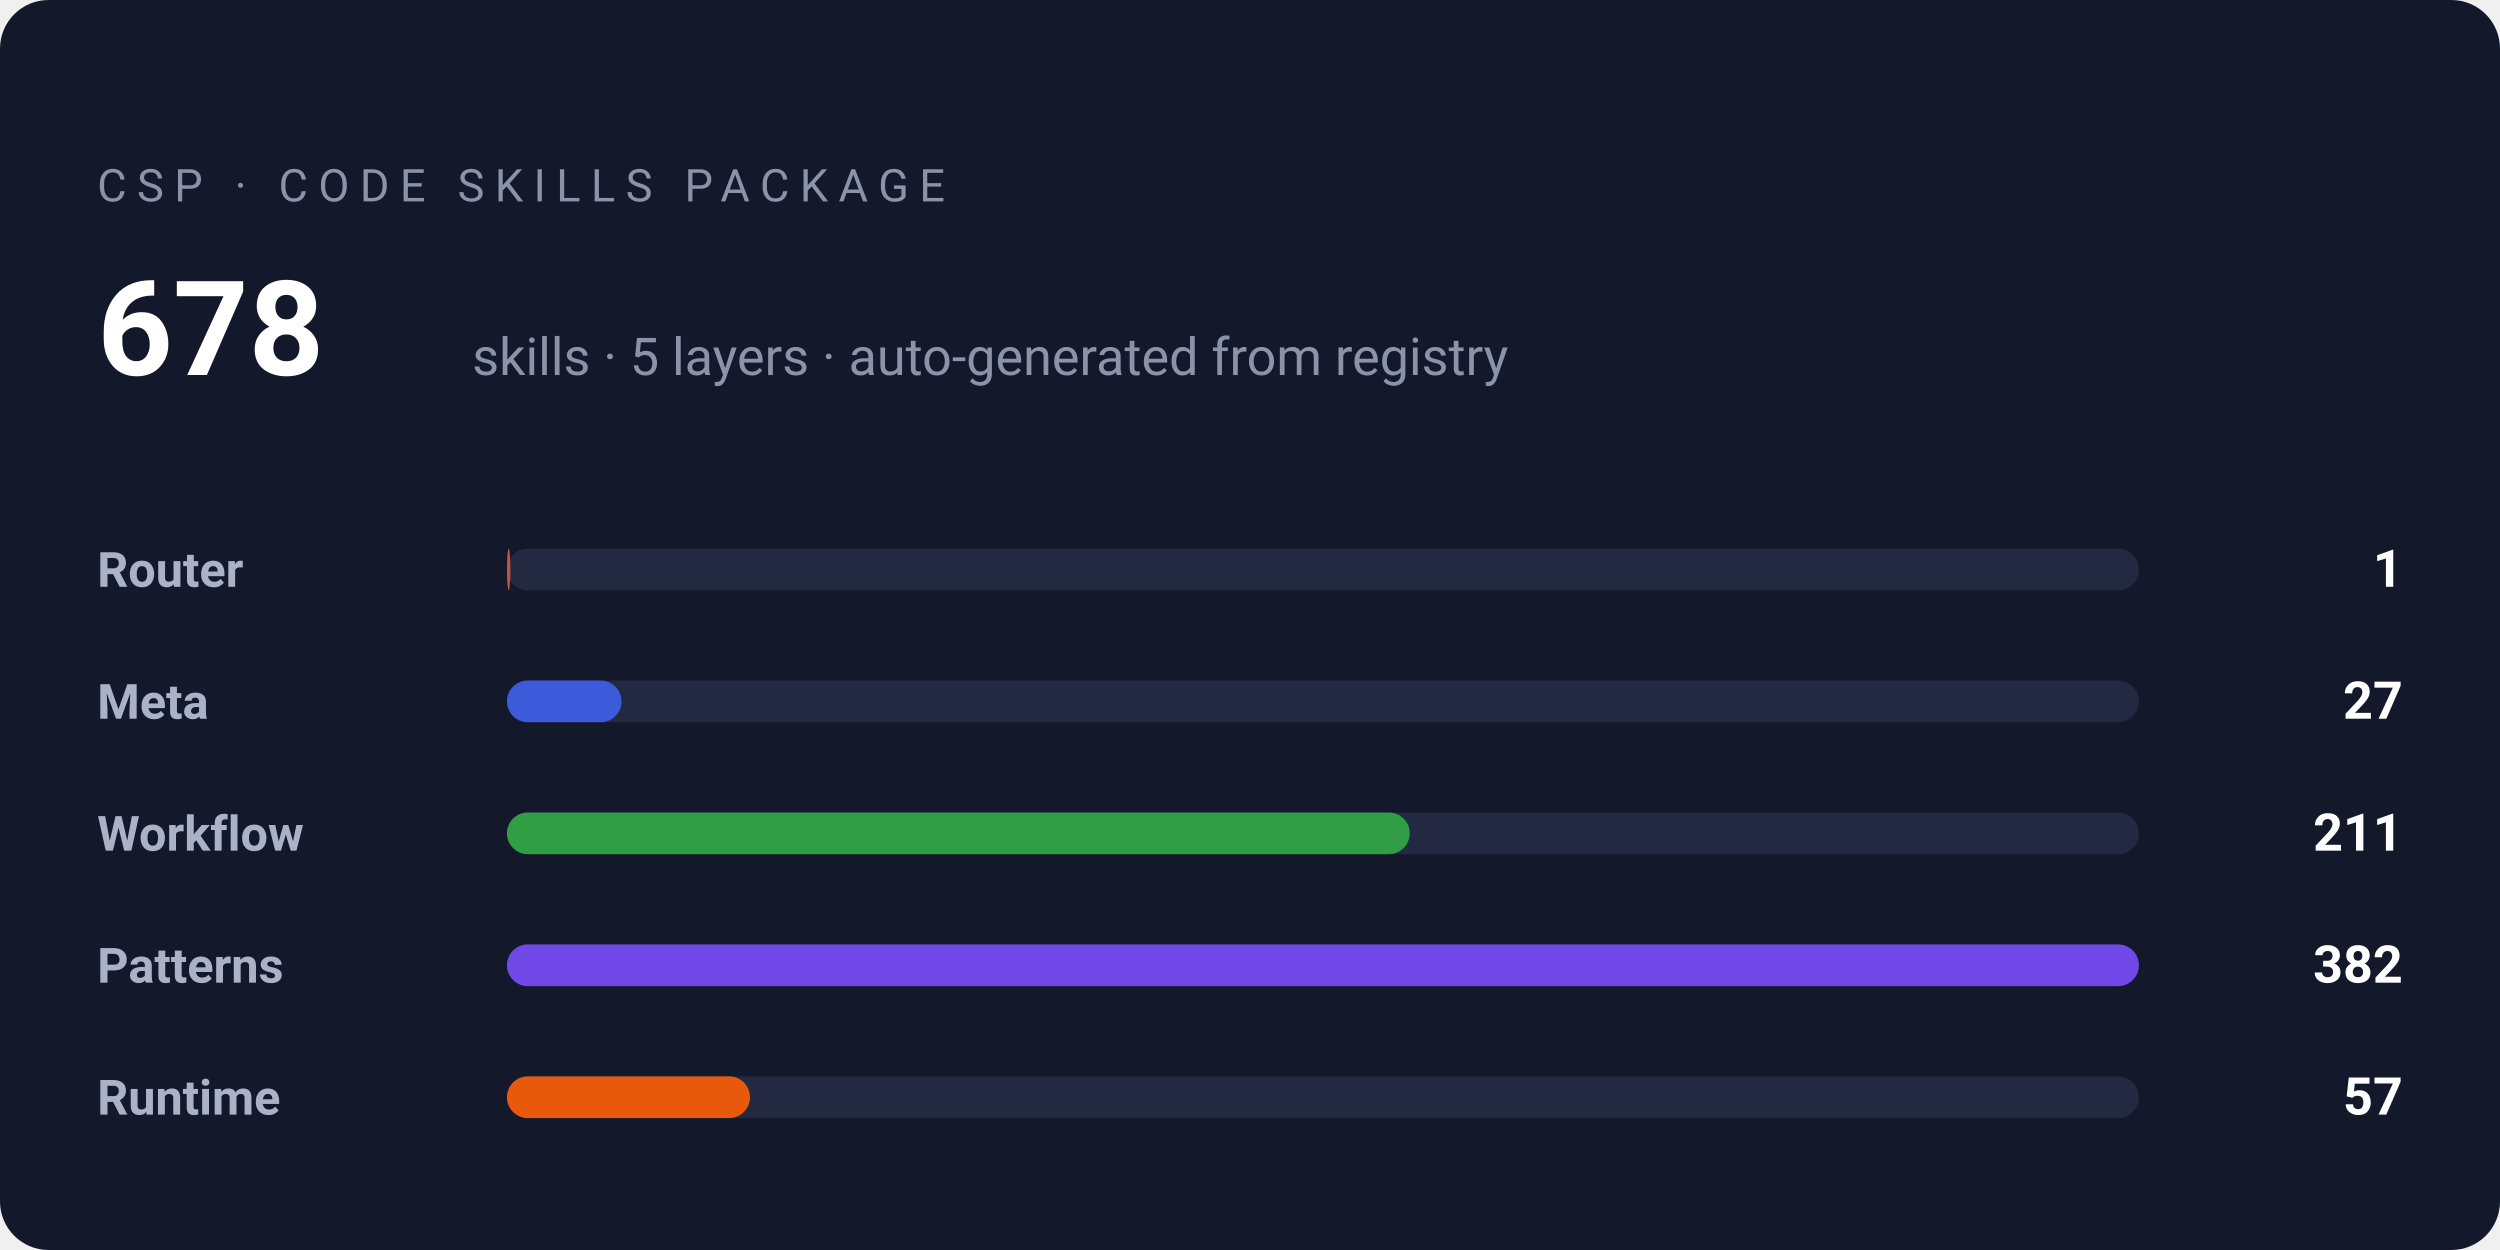
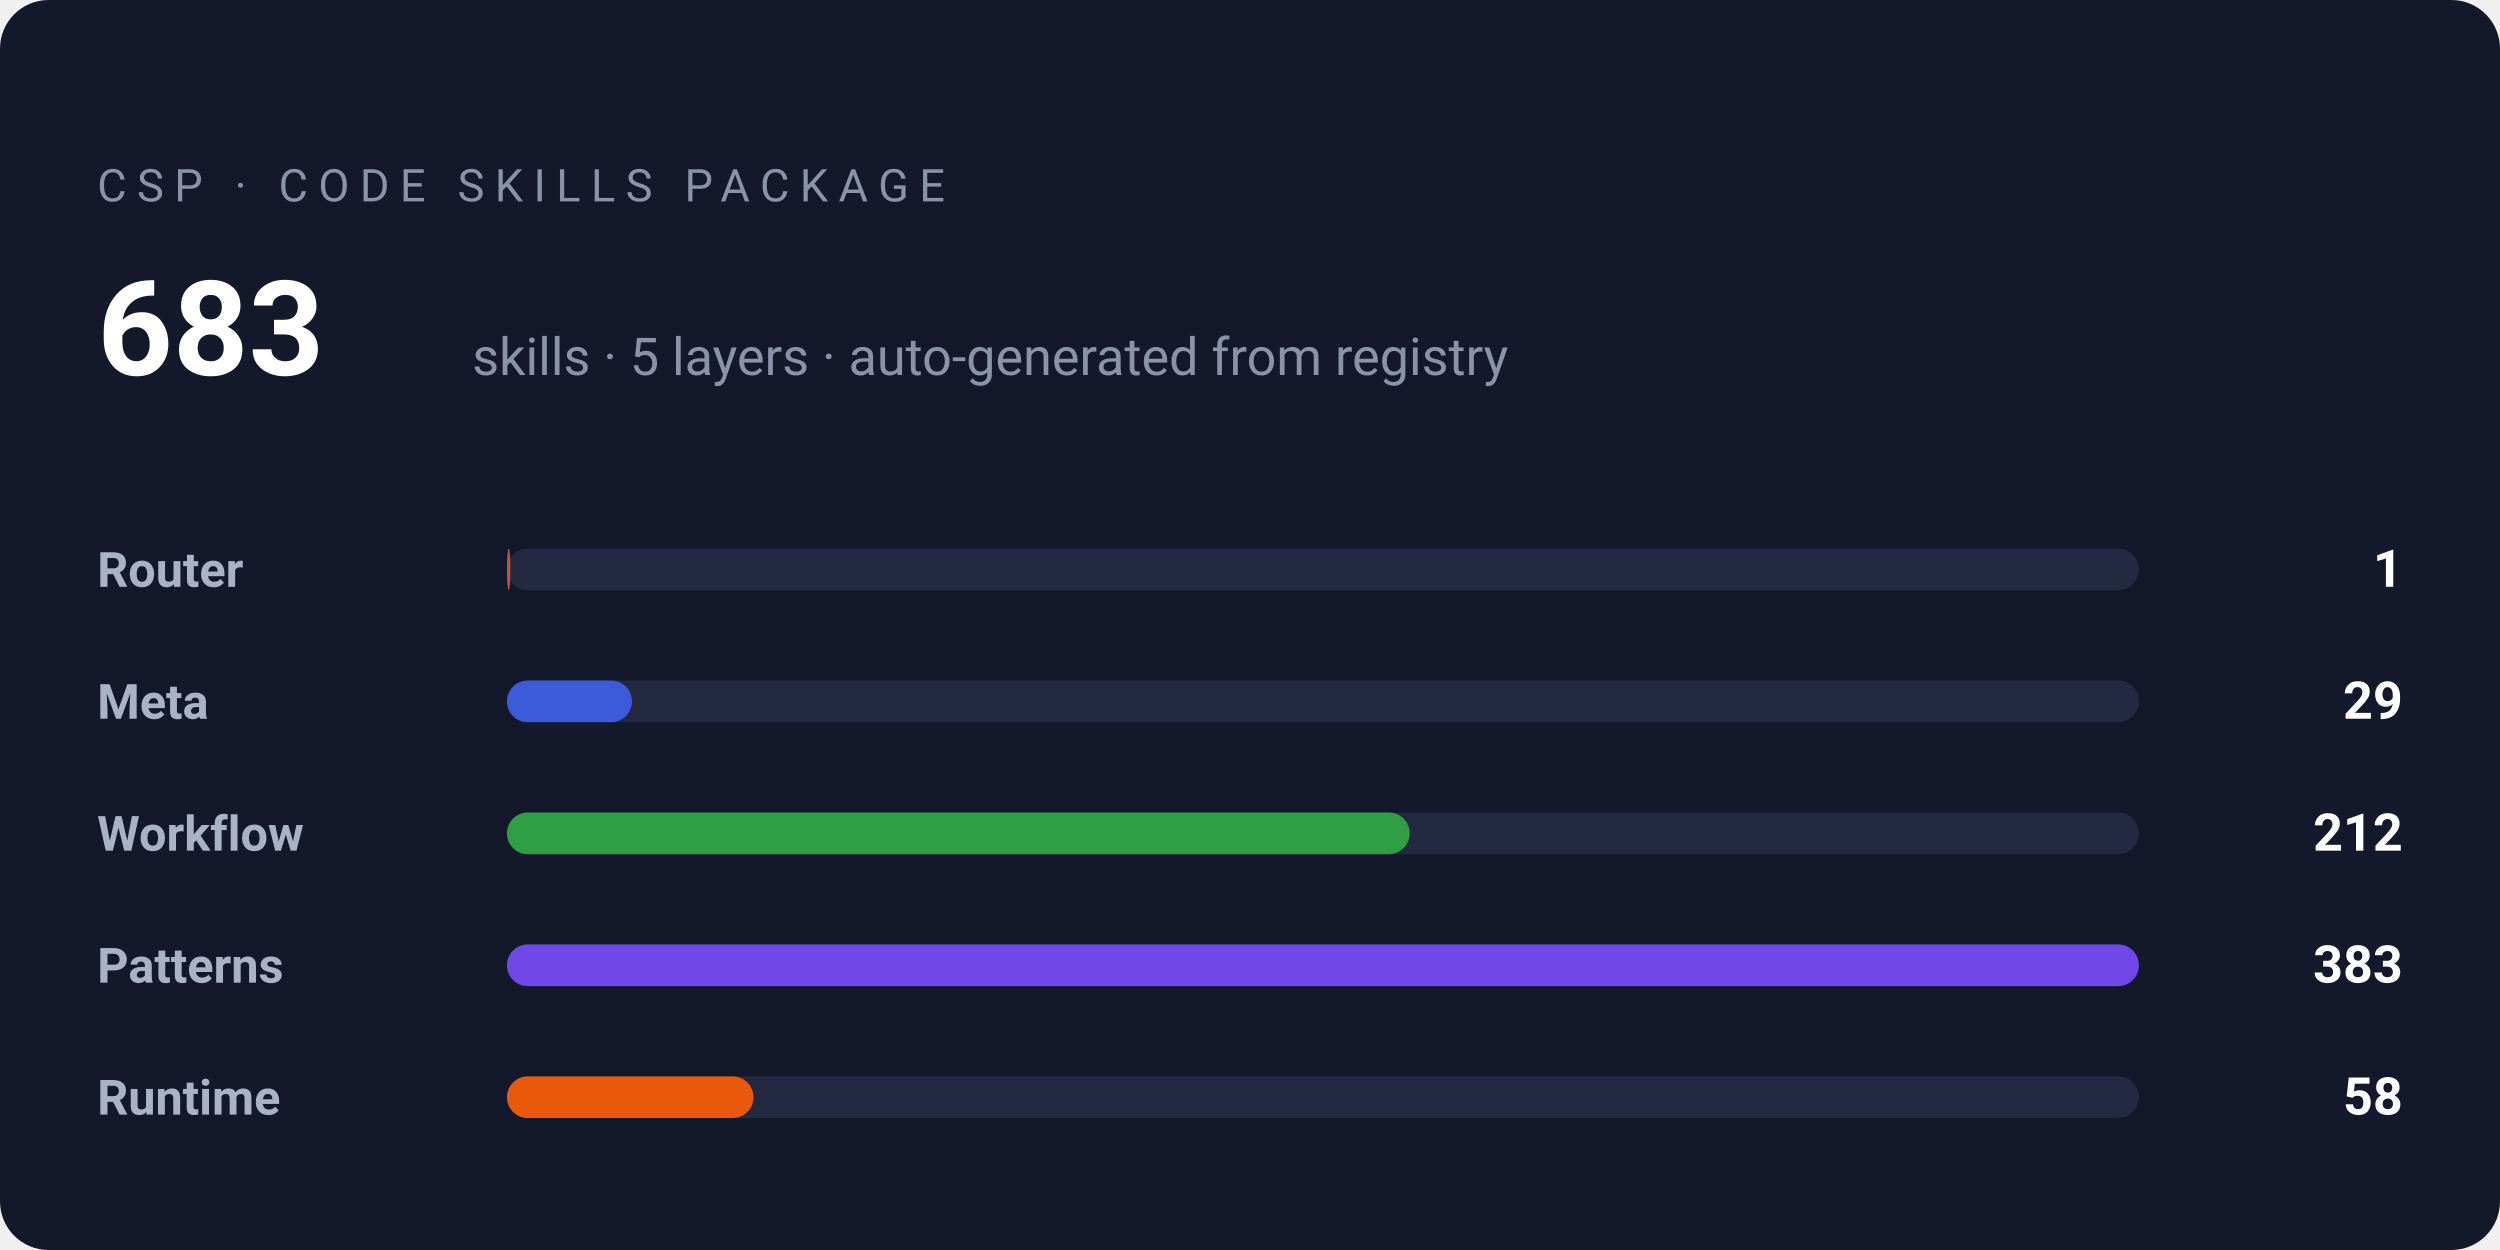
- <svg xmlns="http://www.w3.org/2000/svg" width="720" height="360" viewBox="0 0 720 360" data-total="678" font-family="system-ui,-apple-system,'Segoe UI',Roboto,Helvetica,Arial,sans-serif">
+ <svg xmlns="http://www.w3.org/2000/svg" width="720" height="360" viewBox="0 0 720 360" data-total="683" font-family="system-ui,-apple-system,'Segoe UI',Roboto,Helvetica,Arial,sans-serif">
  <rect width="720" height="360" rx="14" fill="#14182b" />
  <text x="28" y="58" fill="#8b93a7" font-size="13" letter-spacing="3">CSP · CODE SKILLS PACKAGE</text>
-   <text x="28" y="108" fill="#ffffff" font-size="38" font-weight="700">678</text>
+   <text x="28" y="108" fill="#ffffff" font-size="38" font-weight="700">683</text>
  <text x="136" y="108" fill="#8b93a7" font-size="15">skills · 5 layers · auto-generated from registry</text>
  <text x="28" y="169" fill="#aab3c5" font-size="14" font-weight="600">Router</text>
  <rect x="146" y="158" width="470" height="12" rx="6" fill="#232941" />
  <rect x="146" y="158" width="1" height="12" rx="6" fill="#c0553f" />
  <text x="692" y="169" fill="#ffffff" font-size="15" font-weight="700" text-anchor="end">1</text>
  <text x="28" y="207" fill="#aab3c5" font-size="14" font-weight="600">Meta</text>
  <rect x="146" y="196" width="470" height="12" rx="6" fill="#232941" />
-   <rect x="146" y="196" width="33" height="12" rx="6" fill="#3b5bdb" />
-   <text x="692" y="207" fill="#ffffff" font-size="15" font-weight="700" text-anchor="end">27</text>
+   <rect x="146" y="196" width="36" height="12" rx="6" fill="#3b5bdb" />
+   <text x="692" y="207" fill="#ffffff" font-size="15" font-weight="700" text-anchor="end">29</text>
  <text x="28" y="245" fill="#aab3c5" font-size="14" font-weight="600">Workflow</text>
  <rect x="146" y="234" width="470" height="12" rx="6" fill="#232941" />
  <rect x="146" y="234" width="260" height="12" rx="6" fill="#2f9e44" />
-   <text x="692" y="245" fill="#ffffff" font-size="15" font-weight="700" text-anchor="end">211</text>
+   <text x="692" y="245" fill="#ffffff" font-size="15" font-weight="700" text-anchor="end">212</text>
  <text x="28" y="283" fill="#aab3c5" font-size="14" font-weight="600">Patterns</text>
  <rect x="146" y="272" width="470" height="12" rx="6" fill="#232941" />
  <rect x="146" y="272" width="470" height="12" rx="6" fill="#7048e8" />
-   <text x="692" y="283" fill="#ffffff" font-size="15" font-weight="700" text-anchor="end">382</text>
+   <text x="692" y="283" fill="#ffffff" font-size="15" font-weight="700" text-anchor="end">383</text>
  <text x="28" y="321" fill="#aab3c5" font-size="14" font-weight="600">Runtime</text>
  <rect x="146" y="310" width="470" height="12" rx="6" fill="#232941" />
-   <rect x="146" y="310" width="70" height="12" rx="6" fill="#e8590c" />
-   <text x="692" y="321" fill="#ffffff" font-size="15" font-weight="700" text-anchor="end">57</text>
+   <rect x="146" y="310" width="71" height="12" rx="6" fill="#e8590c" />
+   <text x="692" y="321" fill="#ffffff" font-size="15" font-weight="700" text-anchor="end">58</text>
</svg>
